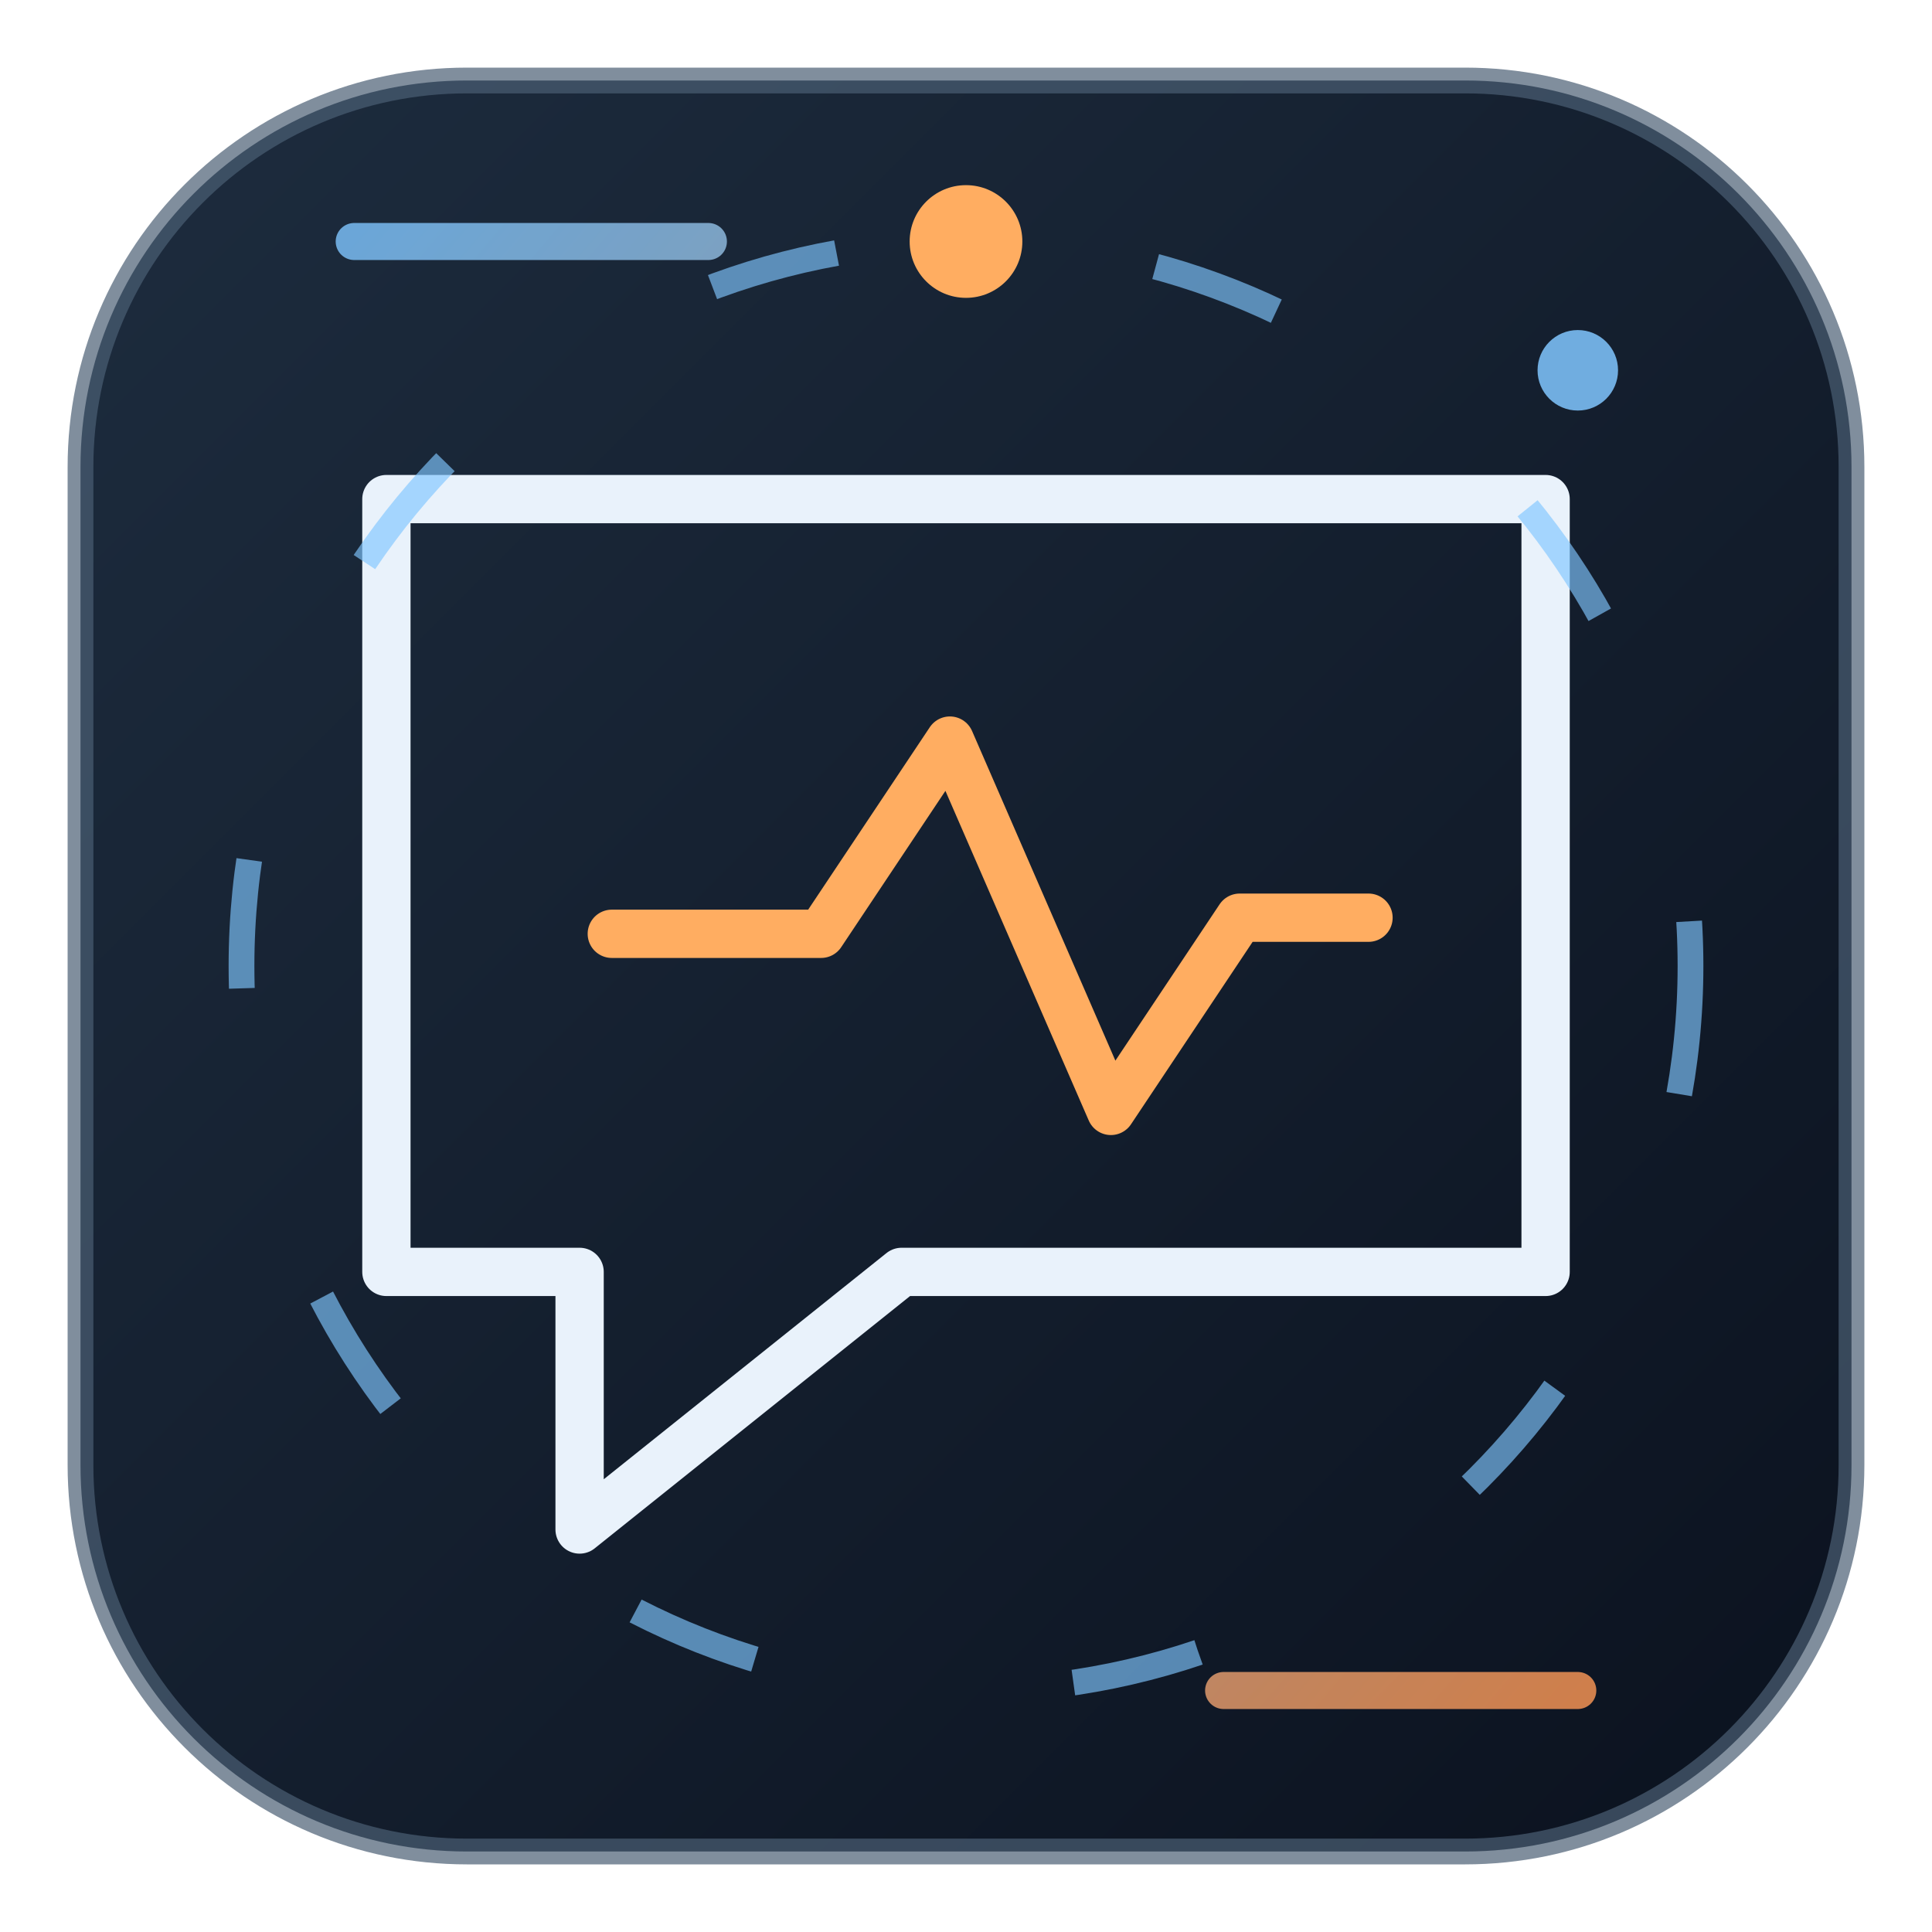
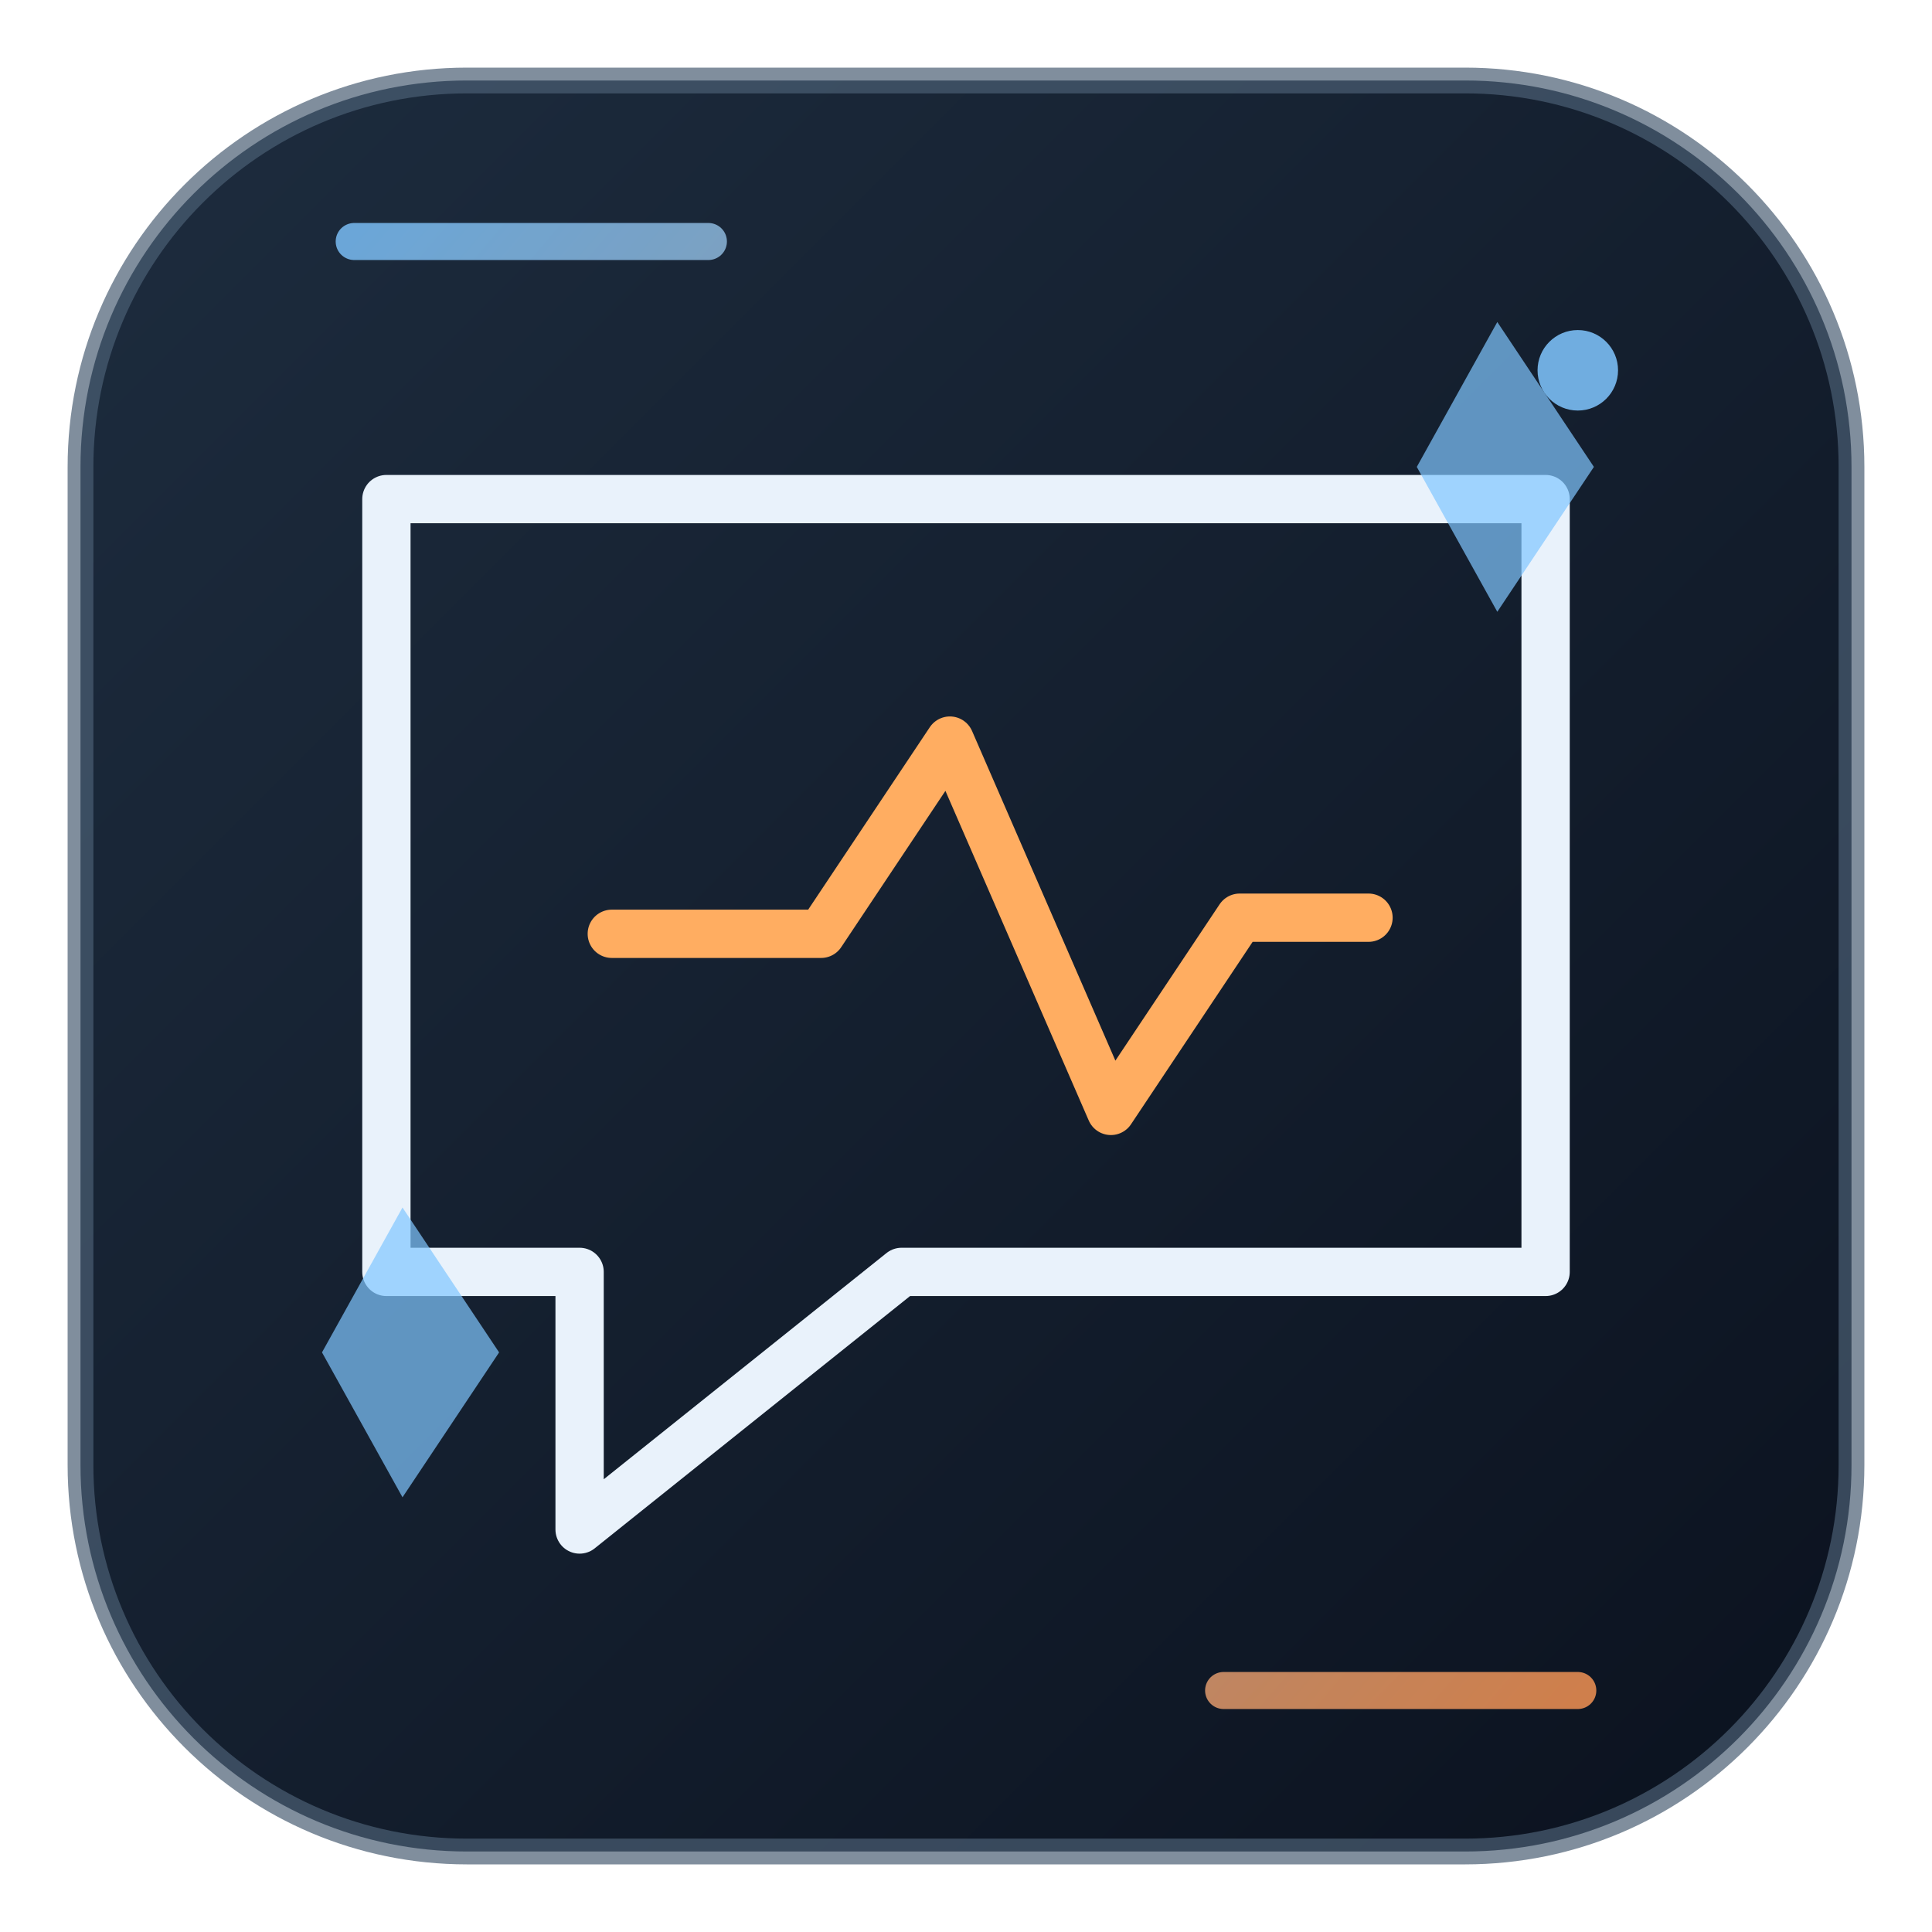
<svg xmlns="http://www.w3.org/2000/svg" width="120" height="120" viewBox="0 0 120 120" role="img" aria-label="Message Pulse" data-creator="Jelvan Elements" data-collection="Premium Icon Studio">
  <defs>
    <linearGradient id="surface" x1="0" x2="1" y1="0" y2="1">
      <stop stop-color="#1D2C3E" />
      <stop offset="1" stop-color="#0B121F" />
    </linearGradient>
    <linearGradient id="edge" x1="0" x2="1" y1="0" y2="1">
      <stop stop-color="#80C6FF" />
      <stop offset="1" stop-color="#FF9A56" />
    </linearGradient>
  </defs>
  <style>
@keyframes orbit{to{transform:rotate(360deg)}}
@keyframes pulse{0%,100%{opacity:.26;transform:scale(.86)}50%{opacity:1;transform:scale(1.12)}}
@keyframes drift{0%,100%{transform:translateY(-4px)}50%{transform:translateY(4px)}}
@keyframes shimmer{0%,100%{opacity:.16}50%{opacity:.85}}
- .motion{transform-box:fill-box;transform-origin:center;animation:orbit 8s linear infinite;}
+ .motion{transform-box:fill-box;transform-origin:center;animation:drift 3.4s ease-in-out infinite;}
@media(prefers-reduced-motion:reduce){.motion{animation:none!important}}
</style>
  <rect x="5" y="5" width="110" height="110" rx="24" fill="url(#surface)" stroke="#4B5F74" stroke-opacity=".7" stroke-width="1.6" />
  <path d="M22 15h22M76 105h22" stroke="url(#edge)" stroke-width="2.3" stroke-linecap="round" opacity=".8" />
  <circle cx="98" cy="23" r="2.5" fill="#80C6FF" opacity=".85" />
  <g>
    <path d="M24 31h72v48H56L36 95V79H24Z" stroke="#E9F2FB" stroke-width="3" fill="none" stroke-linecap="round" stroke-linejoin="round" />
    <path d="M38 58h13l8-12 10 23 8-12h8" stroke="#FFAD61" stroke-width="3" fill="none" stroke-linecap="round" stroke-linejoin="round" />
  </g>
  <g class="motion">
-     <circle cx="60" cy="60" r="45" fill="none" stroke="#80C6FF" stroke-width="1.6" stroke-dasharray="8 20" opacity=".65" />
-     <circle cx="60" cy="15" r="3.5" fill="#FFAD61" />
+     <path d="M20 84l5-9 6 9-6 9ZM88 29l5-9 6 9-6 9Z" fill="#80C6FF" opacity=".7" />
  </g>
</svg>
